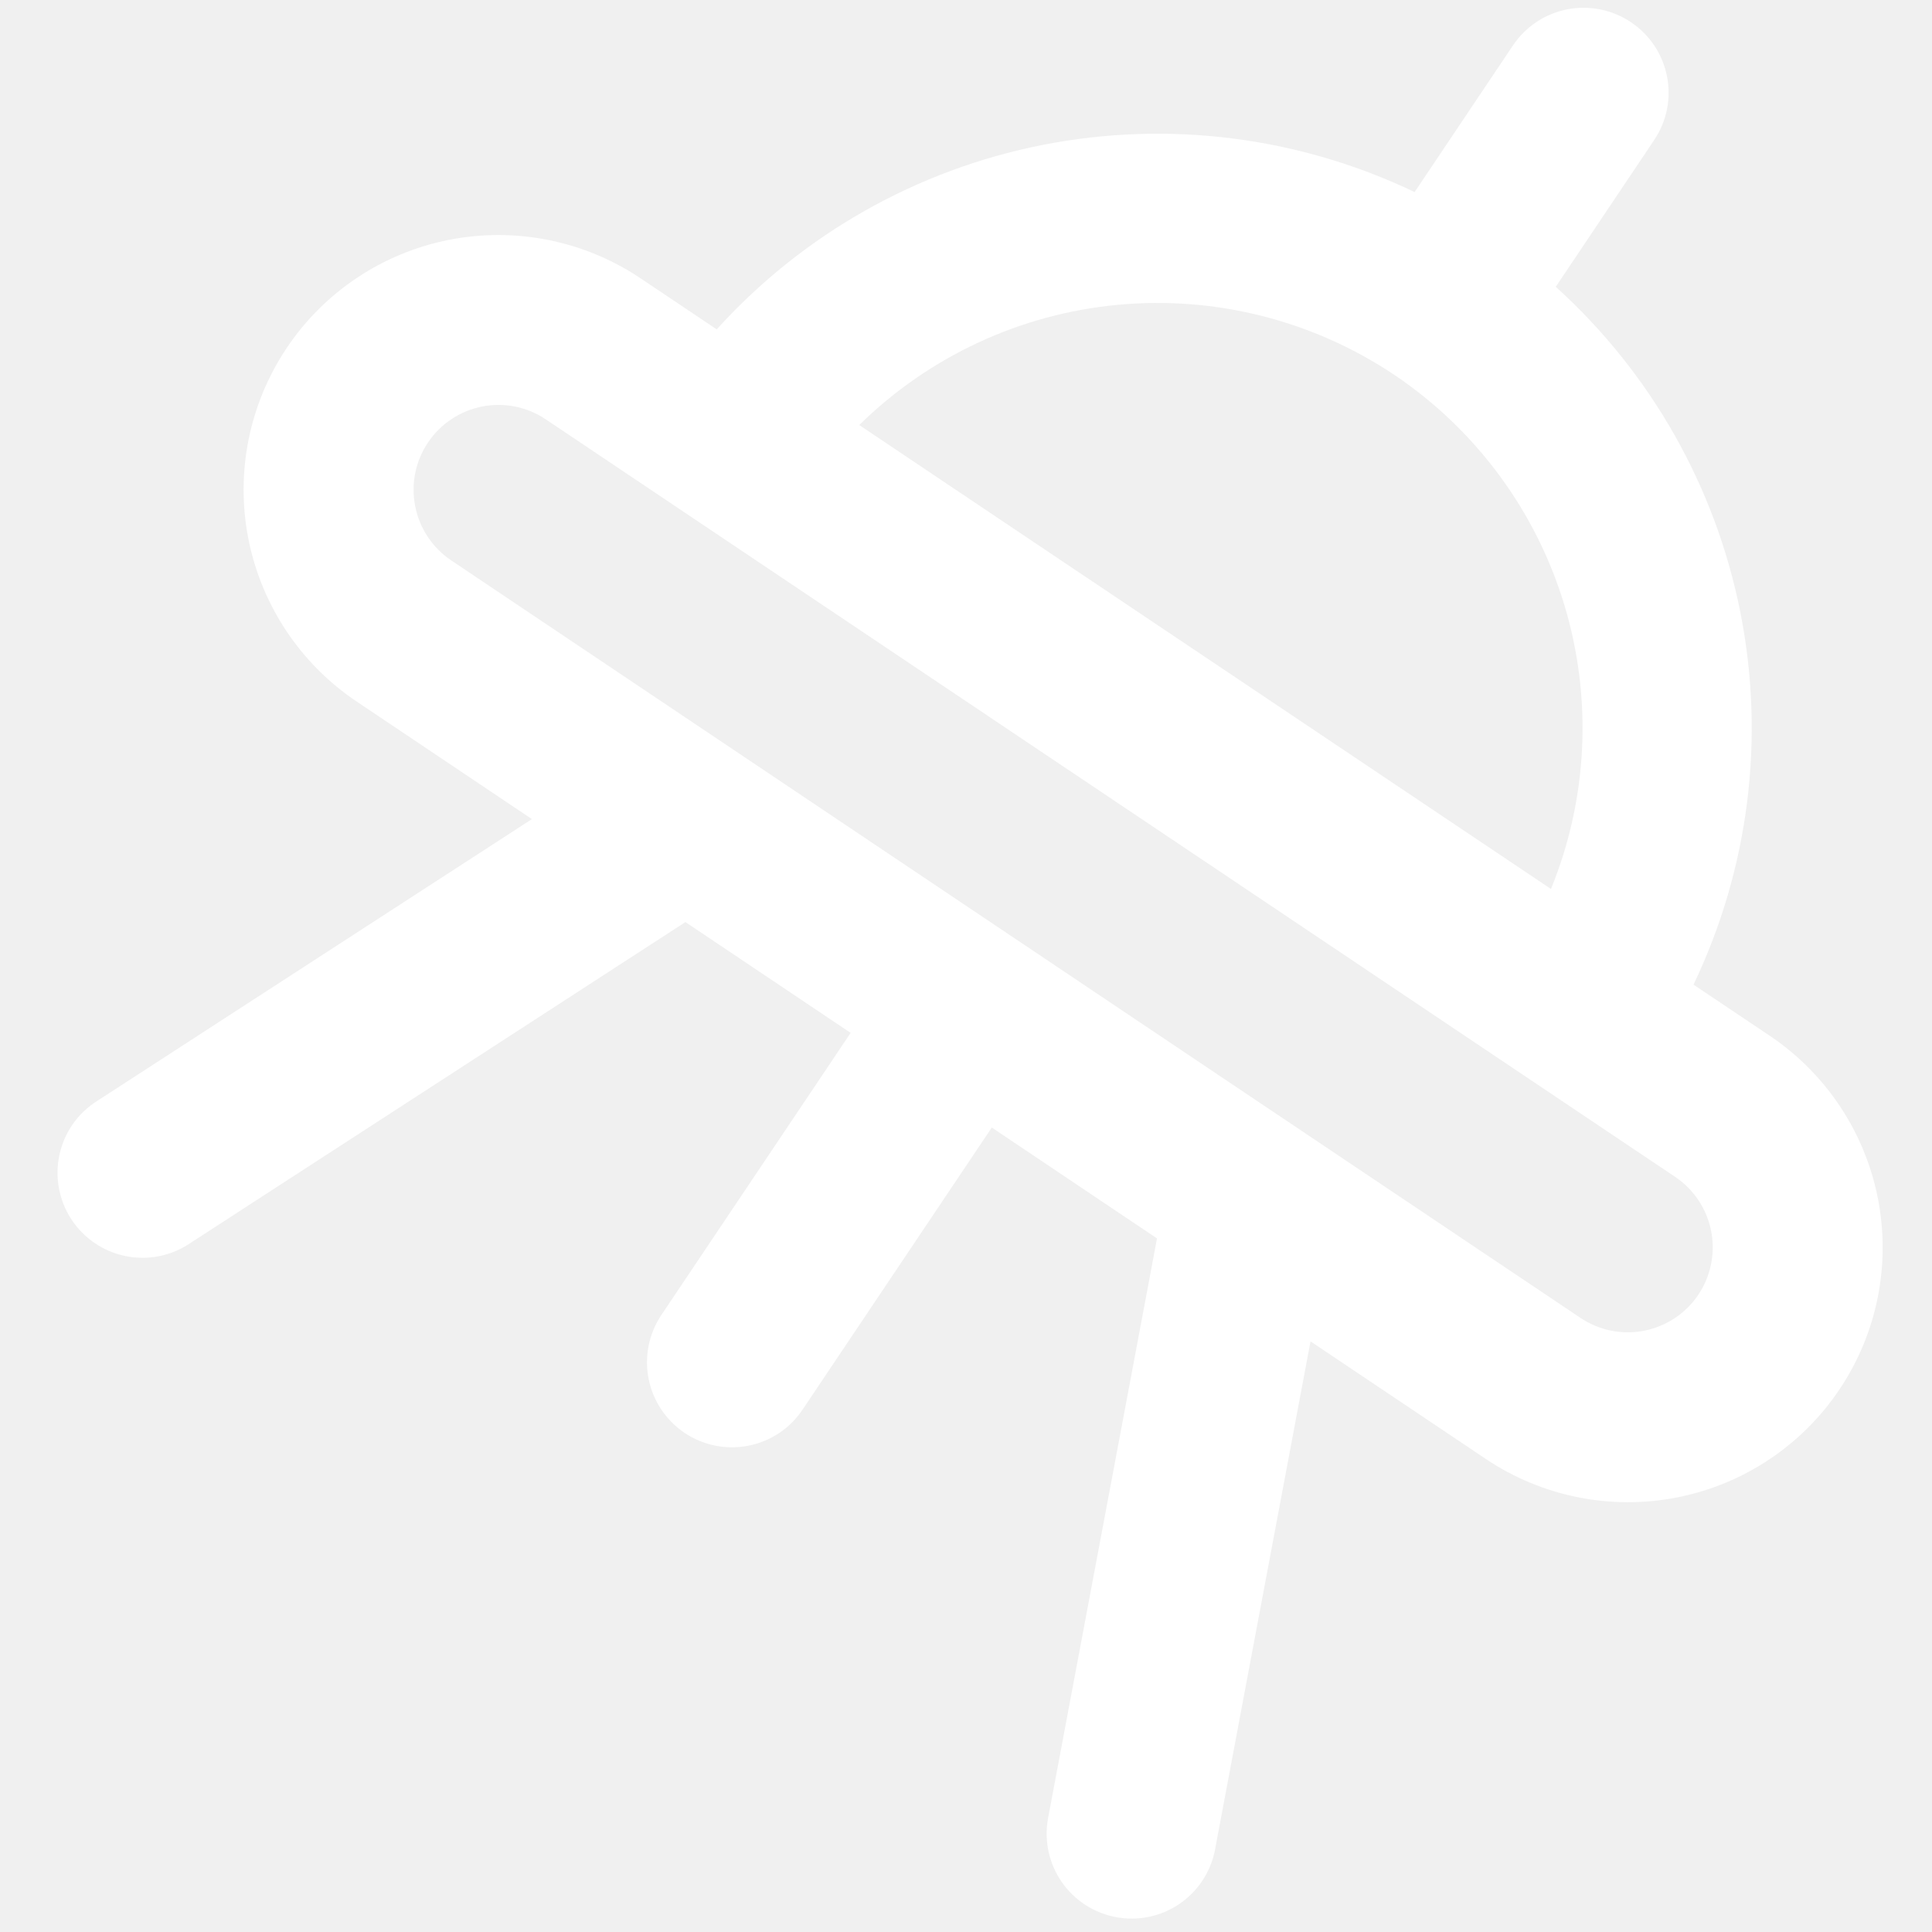
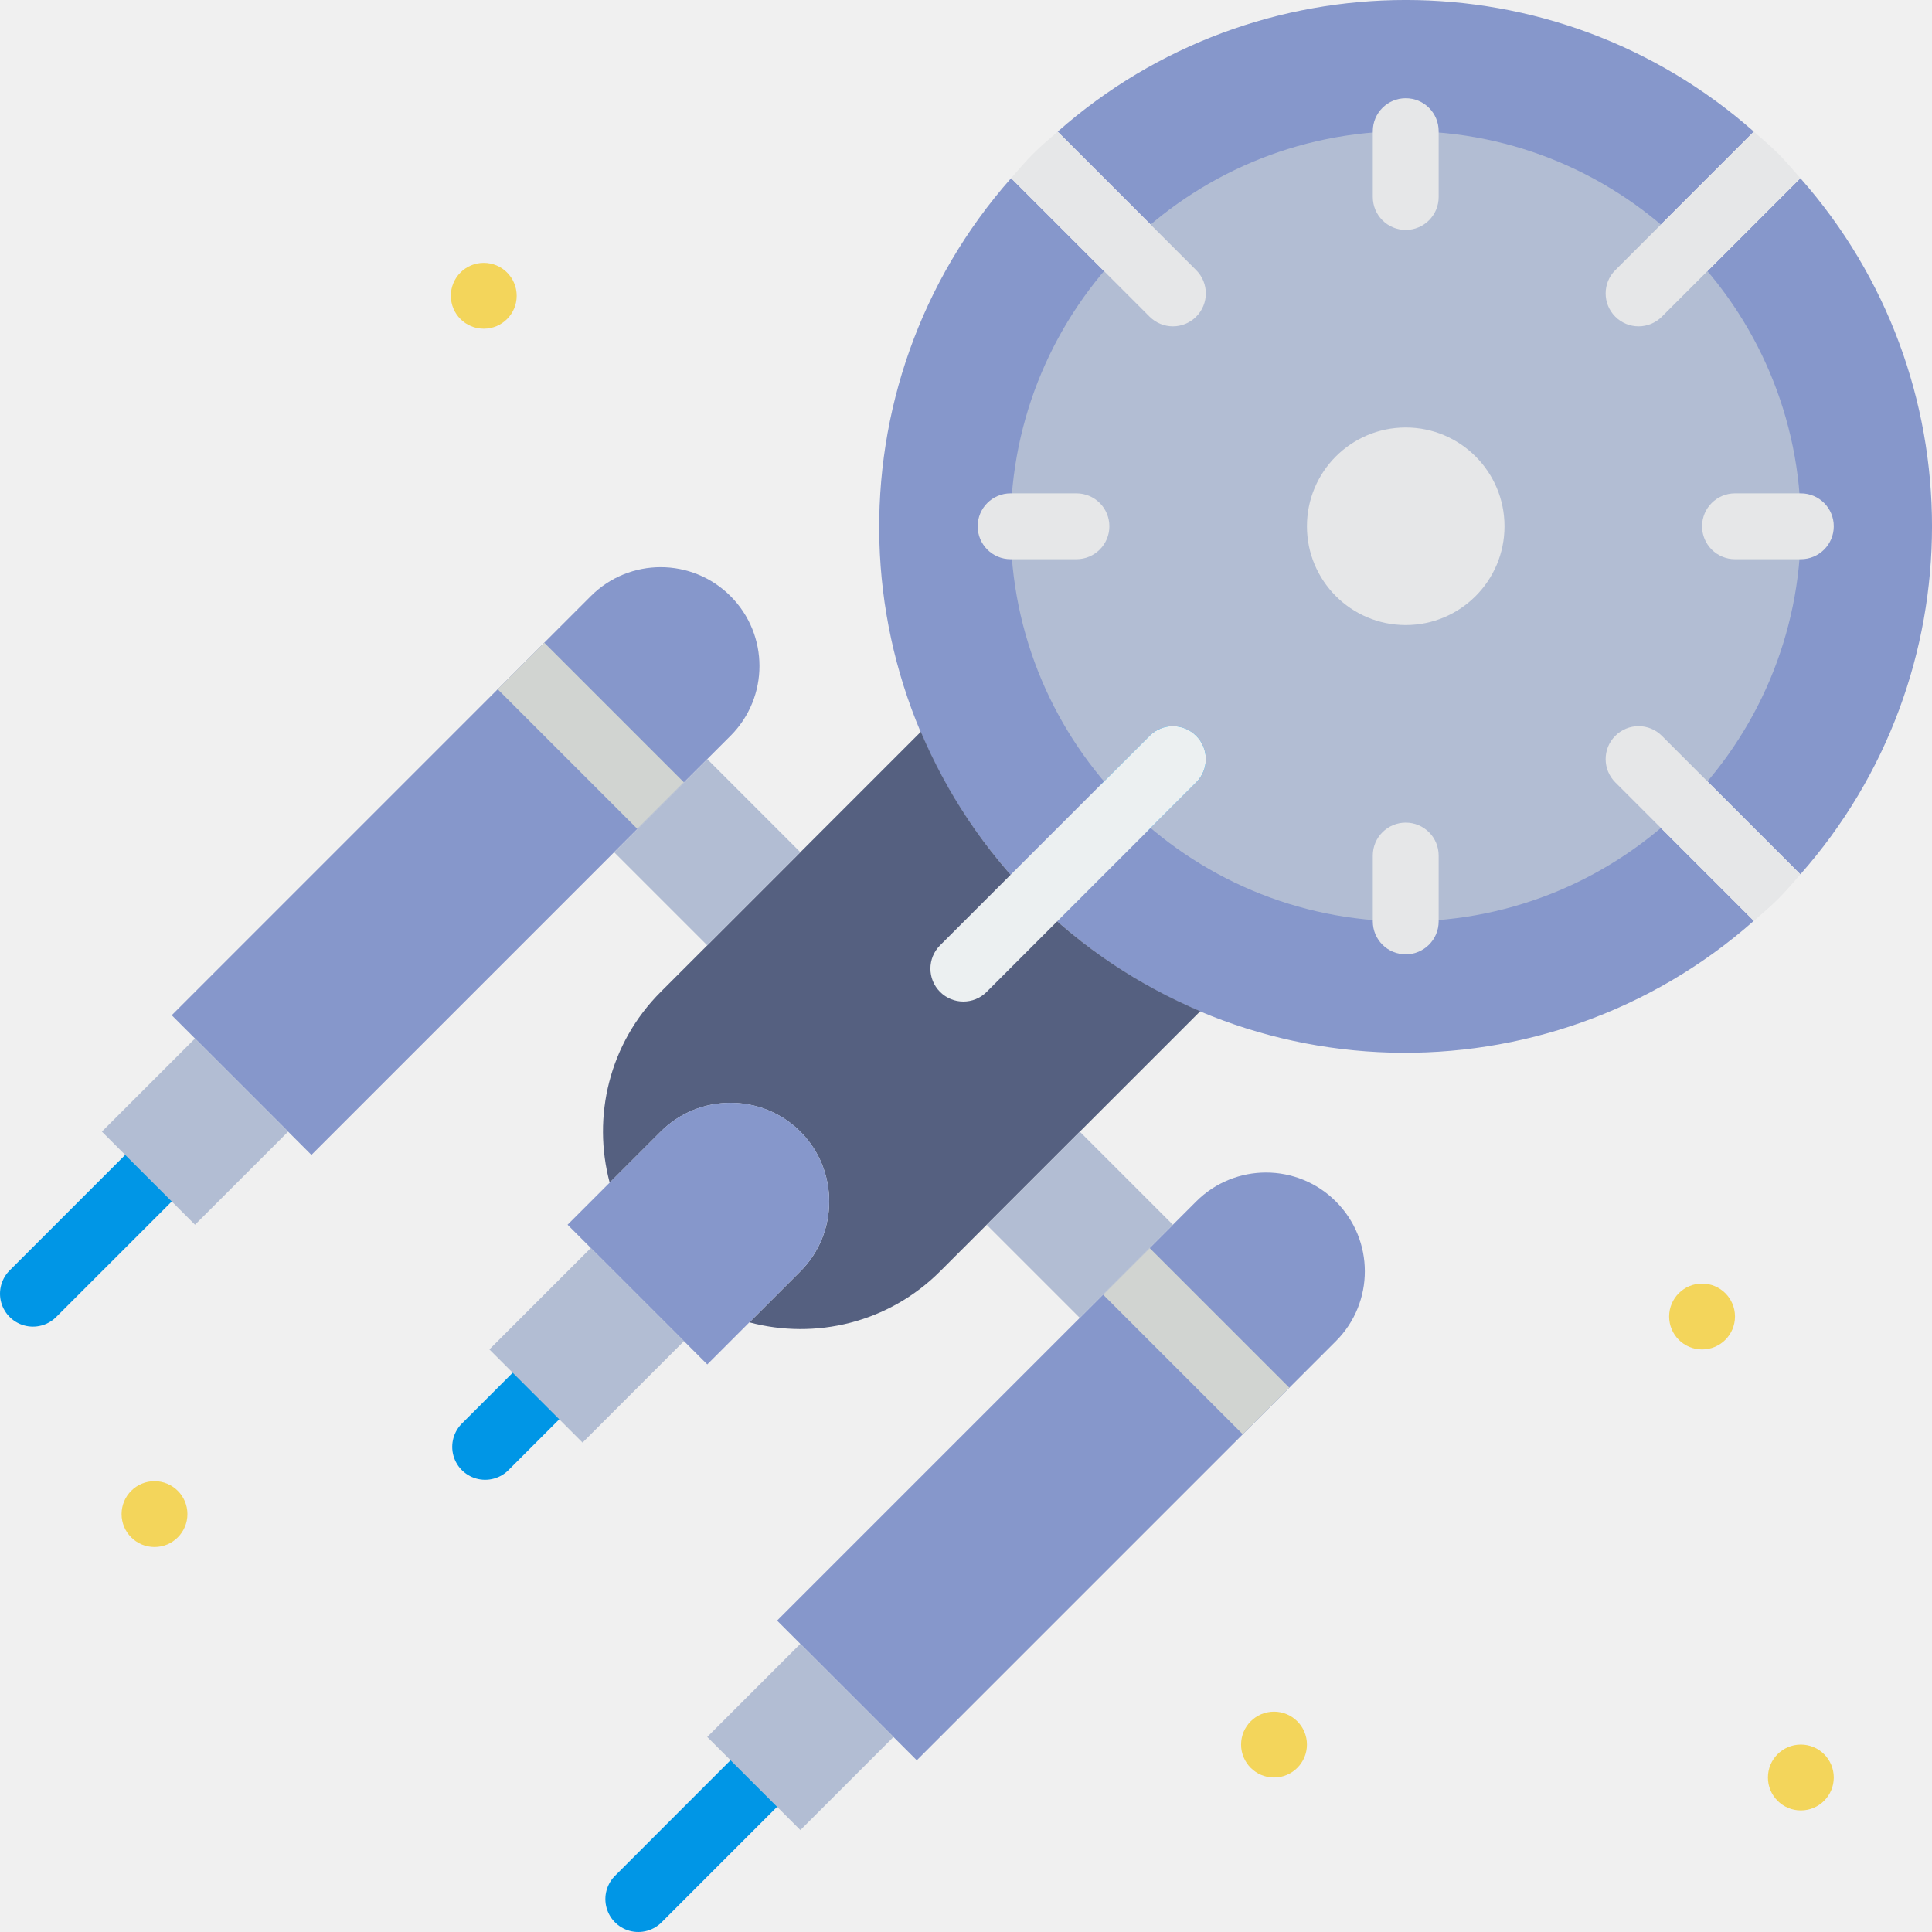
- <svg xmlns="http://www.w3.org/2000/svg" width="31" height="31" viewBox="0 0 31 31" fill="none">
-   <path d="M28.396 16.619L27.173 15.799C28.061 13.944 28.325 11.852 27.927 9.835C27.529 7.817 26.489 5.981 24.963 4.602L26.542 2.247C26.744 1.947 26.818 1.579 26.748 1.225C26.678 0.87 26.47 0.557 26.169 0.356C25.869 0.155 25.501 0.081 25.146 0.15C24.791 0.22 24.479 0.428 24.277 0.728L22.698 3.082C20.843 2.194 18.75 1.928 16.732 2.325C14.714 2.722 12.879 3.761 11.5 5.285L10.277 4.465C9.376 3.861 8.272 3.639 7.207 3.848C6.143 4.057 5.206 4.681 4.602 5.581C3.998 6.482 3.776 7.586 3.986 8.65C4.197 9.714 4.821 10.651 5.722 11.256L8.535 13.143L1.561 17.664C1.408 17.76 1.275 17.886 1.171 18.033C1.067 18.181 0.994 18.348 0.955 18.524C0.916 18.701 0.912 18.883 0.945 19.061C0.977 19.238 1.044 19.408 1.142 19.56C1.24 19.711 1.368 19.842 1.517 19.944C1.666 20.046 1.834 20.117 2.011 20.154C2.188 20.19 2.371 20.191 2.548 20.157C2.725 20.122 2.894 20.053 3.044 19.952L10.998 14.795L13.649 16.573L10.612 21.1C10.411 21.4 10.337 21.768 10.407 22.123C10.477 22.478 10.685 22.79 10.985 22.992C11.286 23.193 11.654 23.267 12.008 23.197C12.363 23.128 12.676 22.92 12.877 22.619L15.914 18.092L18.565 19.871L16.814 29.189C16.753 29.542 16.833 29.904 17.037 30.199C17.241 30.493 17.553 30.695 17.905 30.761C18.258 30.828 18.622 30.753 18.919 30.553C19.216 30.353 19.422 30.044 19.493 29.693L21.028 21.523L23.841 23.41C24.742 24.014 25.846 24.236 26.91 24.027C27.975 23.817 28.912 23.194 29.516 22.293C30.12 21.393 30.341 20.289 30.131 19.225C29.921 18.161 29.297 17.224 28.396 16.619ZM22.373 6.015C23.677 6.892 24.639 8.191 25.097 9.694C25.554 11.196 25.48 12.811 24.886 14.264L13.787 6.82C14.907 5.719 16.372 5.037 17.936 4.891C19.5 4.744 21.067 5.141 22.373 6.015ZM25.359 21.146L7.24 8.992C6.94 8.791 6.732 8.478 6.662 8.123C6.592 7.769 6.665 7.401 6.867 7.101C7.068 6.8 7.381 6.593 7.735 6.523C8.09 6.453 8.458 6.527 8.758 6.729L26.878 18.883C27.178 19.084 27.386 19.397 27.456 19.751C27.526 20.106 27.452 20.474 27.251 20.774C27.05 21.074 26.737 21.282 26.383 21.352C26.028 21.422 25.66 21.348 25.359 21.146Z" fill="white" />
+ <svg xmlns="http://www.w3.org/2000/svg" version="1.1" id="Capa_1" viewBox="0 0 58.675 58.675" xml:space="preserve">
+   <g>
+     <path style="fill:#8697CB;" d="M50.471,23.761c0.391-0.391,1.023-0.391,1.414,0l2.793,2.793c5.33-6.035,5.33-15.107,0-21.142   l-2.793,2.793c-0.195,0.195-0.451,0.293-0.707,0.293S50.666,8.4,50.471,8.204c-0.391-0.391-0.391-1.023,0-1.414l2.793-2.793   c-6.035-5.33-15.107-5.33-21.142,0l2.793,2.793c0.391,0.391,0.391,1.023,0,1.414c-0.195,0.195-0.451,0.293-0.707,0.293   S33.695,8.4,33.5,8.204l-2.793-2.793c-5.551,6.284-5.338,15.875,0.671,21.885c6.01,6.01,15.601,6.222,21.885,0.671l-2.793-2.793   C50.08,24.784,50.08,24.152,50.471,23.761z" />
+     <line style="fill:none;stroke:#0096E6;stroke-width:2;stroke-linecap:round;stroke-miterlimit:10;" x1="4.509" y1="35.782" x2="1" y2="39.29" />
+     <line style="fill:none;stroke:#0096E6;stroke-width:2;stroke-linecap:round;stroke-miterlimit:10;" x1="16.278" y1="42.397" x2="14.734" y2="43.941" />
+     <line style="fill:none;stroke:#0096E6;stroke-width:2;stroke-linecap:round;stroke-miterlimit:10;" x1="22.893" y1="54.166" x2="19.385" y2="57.675" />
+     <circle style="fill:#B2BDD3;" cx="42.692" cy="15.983" r="12" />
+     <path style="fill:#556080;" d="M27.966,22.224l-7.901,7.901c-1.569,1.569-2.082,3.791-1.549,5.792l1.549-1.549   c1.167-1.167,3.076-1.167,4.243,0c1.167,1.167,1.167,3.076,0,4.243l-1.549,1.549c2.001,0.533,4.222,0.02,5.792-1.549l7.901-7.901   c-1.842-0.78-3.571-1.911-5.073-3.413S28.746,24.066,27.966,22.224z" />
+     <line style="fill:none;stroke:#0096E6;stroke-width:2;stroke-linecap:round;stroke-miterlimit:10;" x1="35.621" y1="23.054" x2="34.207" y2="24.468" />
+     <g>
+       <path style="fill:#E6E7E8;" d="M34.914,6.79l-2.793-2.793c-0.25,0.22-0.504,0.433-0.743,0.671s-0.451,0.493-0.671,0.743    L33.5,8.204l1.414,1.414c0.195,0.195,0.451,0.293,0.707,0.293s0.512-0.098,0.707-0.293c0.391-0.391,0.391-1.023,0-1.414    L34.914,6.79z" />
+       <path style="fill:#E6E7E8;" d="M50.471,22.347c-0.391-0.391-1.023-0.391-1.414,0s-0.391,1.023,0,1.414l1.414,1.414l2.793,2.793    c0.25-0.22,0.504-0.433,0.743-0.671s0.451-0.493,0.671-0.743l-2.793-2.793L50.471,22.347z" />
+       <path style="fill:#E6E7E8;" d="M49.764,9.911c0.256,0,0.512-0.098,0.707-0.293l1.414-1.414l2.793-2.793    c-0.22-0.25-0.433-0.504-0.671-0.743s-0.493-0.451-0.743-0.671L50.471,6.79l-1.414,1.414c-0.391,0.391-0.391,1.023,0,1.414    C49.252,9.814,49.508,9.911,49.764,9.911z" />
+       <path style="fill:#E6E7E8;" d="M42.692,2.983c-0.552,0-1,0.447-1,1v2c0,0.553,0.448,1,1,1s1-0.447,1-1v-2    C43.692,3.43,43.245,2.983,42.692,2.983z" />
+       <path style="fill:#E6E7E8;" d="M42.692,24.983c-0.552,0-1,0.447-1,1v2c0,0.553,0.448,1,1,1s1-0.447,1-1v-2    C43.692,25.43,43.245,24.983,42.692,24.983z" />
+       <path style="fill:#E6E7E8;" d="M54.692,14.983h-2c-0.552,0-1,0.447-1,1s0.448,1,1,1h2c0.552,0,1-0.447,1-1    S55.245,14.983,54.692,14.983z" />
+       <path style="fill:#E6E7E8;" d="M32.692,14.983h-2c-0.552,0-1,0.447-1,1s0.448,1,1,1h2c0.552,0,1-0.447,1-1    S33.245,14.983,32.692,14.983z" />
+     </g>
+     <circle style="fill:#E6E7E8;" cx="42.692" cy="15.983" r="3" />
+     <path style="fill:#8697CB;" d="M22.186,22.347l-9.899,9.899l-2.829,2.829l-4.243-4.243l2.829-2.829l9.899-9.899   c1.172-1.172,3.071-1.172,4.243,0l0,0C23.358,19.276,23.358,21.175,22.186,22.347z" />
+     <rect x="3.923" y="32.367" transform="matrix(0.7071 -0.7071 0.7071 0.7071 -22.5667 14.2541)" style="fill:#B2BDD3;" width="4" height="4" />
+     <rect x="15.64" y="38.857" transform="matrix(0.7071 -0.7071 0.7071 0.7071 -23.6715 24.566)" style="fill:#B2BDD3;" width="4.355" height="4" />
+     <path style="fill:#8697CB;" d="M36.328,36.489l-9.899,9.899l-2.829,2.829l4.243,4.243l2.829-2.829l9.899-9.899   c1.172-1.172,1.172-3.071,0-4.243l0,0C39.4,35.317,37.5,35.317,36.328,36.489z" />
+     <g>
+       <rect x="14.943" y="21.347" transform="matrix(-0.7071 -0.7071 0.7071 -0.7071 14.8288 50.8356)" style="fill:#D1D4D1;" width="6" height="2" />
+       <rect x="35.329" y="37.731" transform="matrix(0.7071 -0.7071 0.7071 0.7071 -18.161 37.6179)" style="fill:#D1D4D1;" width="2" height="6" />
+     </g>
+     <rect x="22.308" y="50.752" transform="matrix(0.7071 -0.7071 0.7071 0.7071 -30.1819 32.6389)" style="fill:#B2BDD3;" width="4" height="4" />
+     <g>
+       <rect x="19.479" y="23.882" transform="matrix(-0.7071 -0.7071 0.7071 -0.7071 18.3659 59.3717)" style="fill:#B2BDD3;" width="4" height="4" />
+       <rect x="30.793" y="35.196" transform="matrix(0.7071 -0.7071 0.7071 0.7071 -16.6966 34.0825)" style="fill:#B2BDD3;" width="4" height="4" />
+     </g>
+     <circle style="fill:#F3D55B;" cx="54.692" cy="53.983" r="1" />
+     <circle style="fill:#F3D55B;" cx="51.692" cy="39.983" r="1" />
+     <circle style="fill:#F3D55B;" cx="38.692" cy="52.983" r="1" />
+     <circle style="fill:#F3D55B;" cx="14.692" cy="8.983" r="1" />
+     <circle style="fill:#F3D55B;" cx="4.692" cy="45.983" r="1" />
+     <path style="fill:#8697CB;" d="M24.308,38.61l-2.828,2.828l-4.243-4.243l2.828-2.828c1.167-1.167,3.076-1.167,4.243,0l0,0   C25.474,35.534,25.474,37.443,24.308,38.61z" />
+     <path style="fill:#ECF0F1;" d="M29.257,30.417c-0.256,0-0.512-0.098-0.707-0.293c-0.391-0.391-0.391-1.023,0-1.414l6.364-6.363   c0.391-0.391,1.023-0.391,1.414,0s0.391,1.023,0,1.414l-6.364,6.363C29.769,30.32,29.513,30.417,29.257,30.417z" />
+   </g>
</svg>
